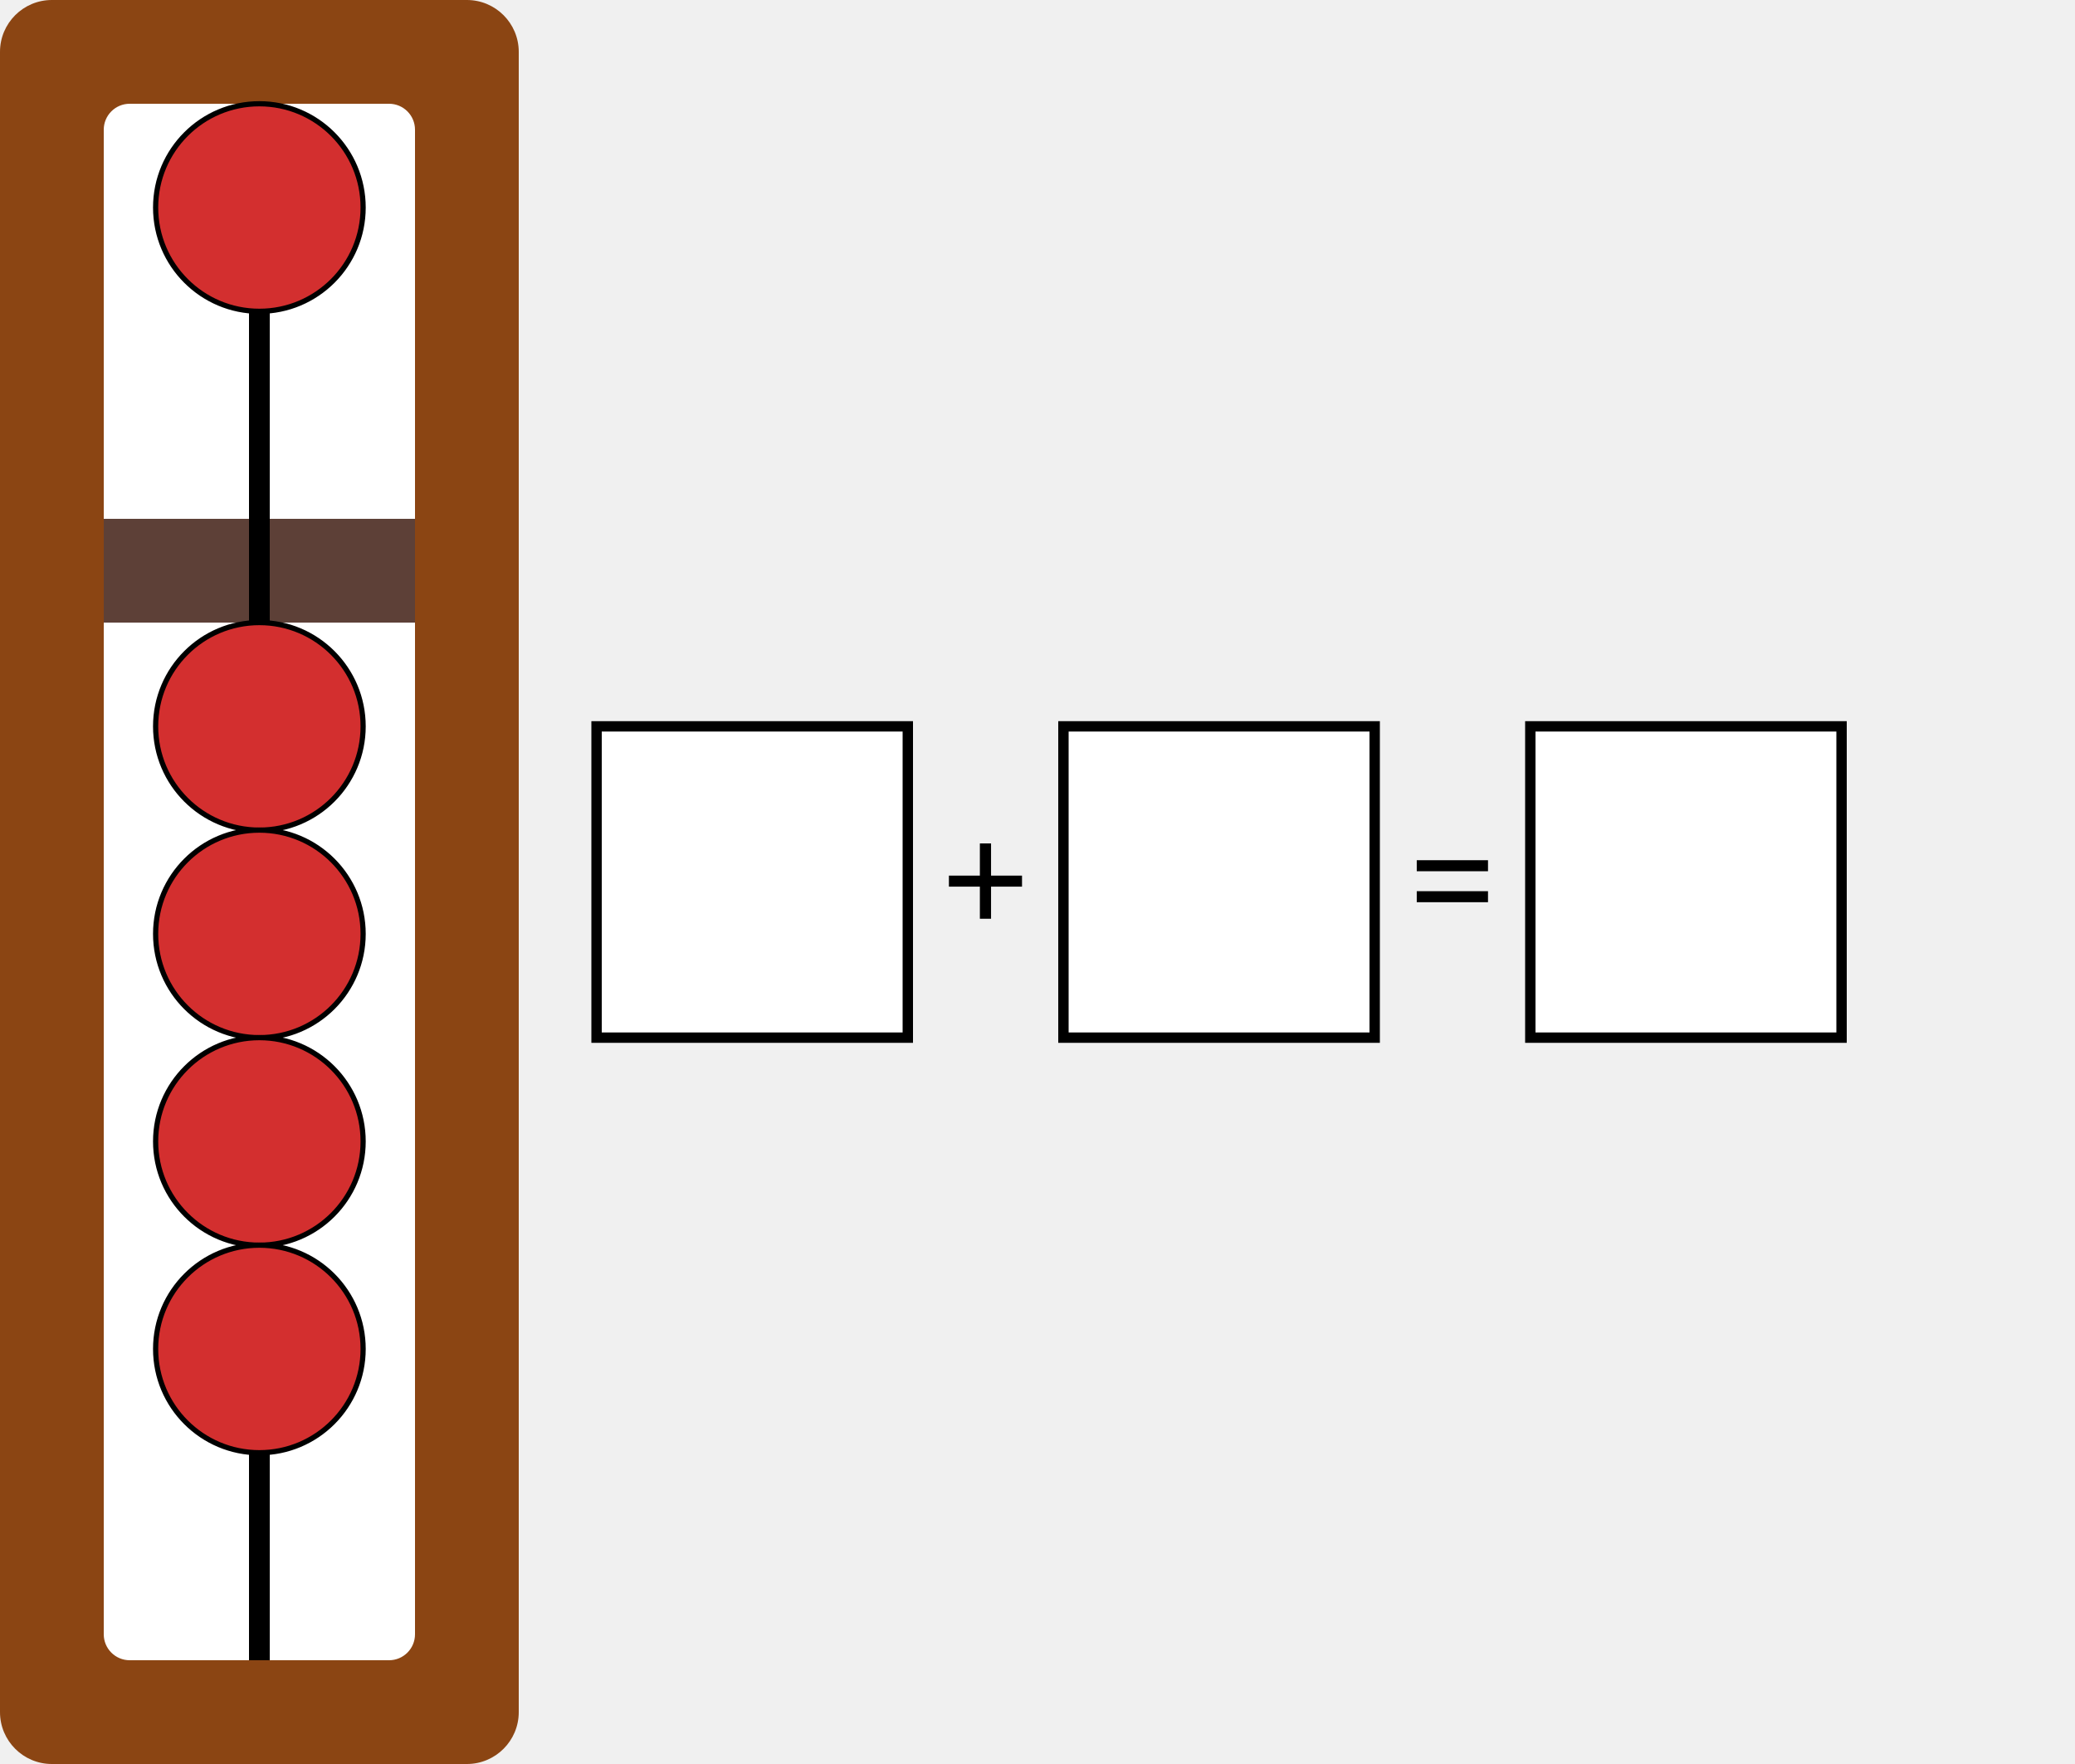
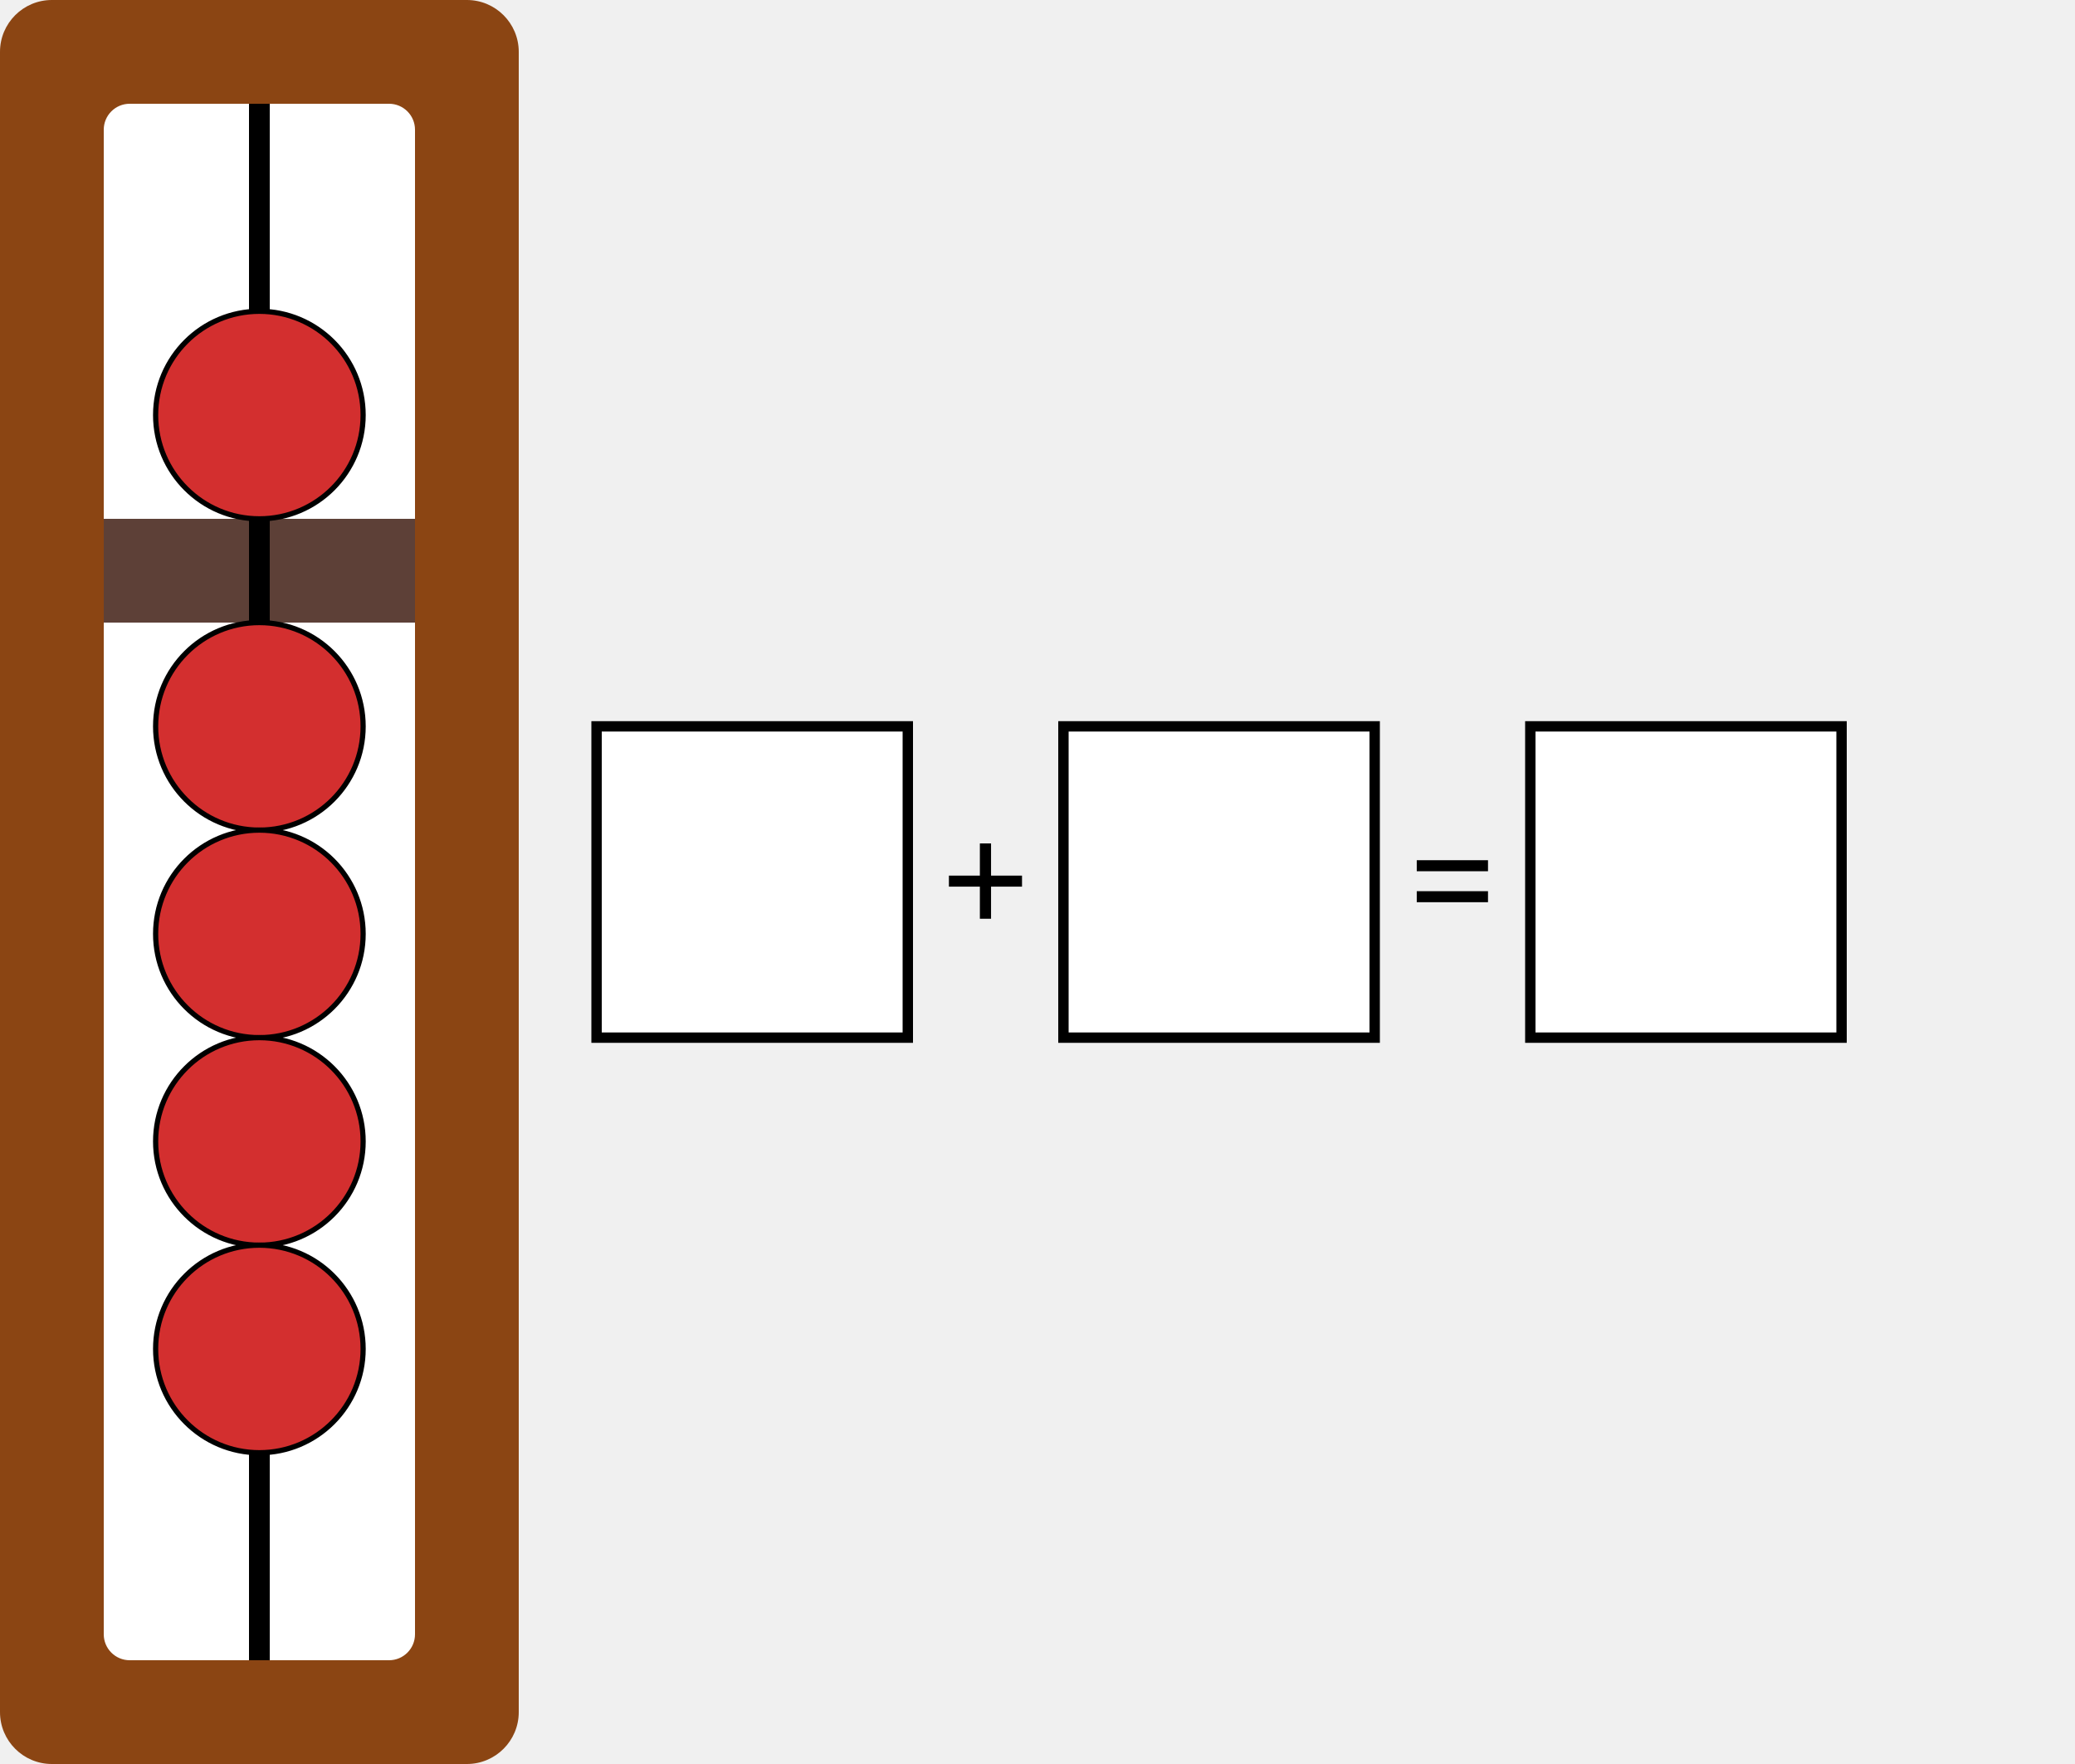
<svg xmlns="http://www.w3.org/2000/svg" width="400.0" height="340.0" viewBox="0 0 400.0 340.0">
  <defs>
</defs>
  <rect x="0" y="0" width="100" height="340" fill="#8B4513" rx="10" ry="10" />
  <rect x="20" y="20" width="60" height="300" fill="white" rx="5" ry="5" />
  <rect x="20" y="100" width="60" height="20" fill="#5D4037" />
  <path d="M50.0,20 L50.0,320" stroke="black" stroke-width="4" />
-   <circle cx="50.0" cy="40" r="20" fill="#d32f2f" stroke="black" />
+   <circle cx="50.0" cy="80" r="20" fill="#d32f2f" stroke="black" />
  <circle cx="50.0" cy="140" r="20" fill="#d32f2f" stroke="black" />
  <circle cx="50.0" cy="180" r="20" fill="#d32f2f" stroke="black" />
  <circle cx="50.0" cy="220" r="20" fill="#d32f2f" stroke="black" />
  <circle cx="50.0" cy="260" r="20" fill="#d32f2f" stroke="black" />
  <rect x="115.0" y="140.0" width="60" height="60" fill="white" stroke="black" stroke-width="2" />
  <text x="190.0" y="170.0" font-size="30" font-family="Chalkboard SE" fill="black" text-anchor="middle" dominant-baseline="middle">+</text>
  <rect x="205.0" y="140.0" width="60" height="60" fill="white" stroke="black" stroke-width="2" />
  <text x="280.0" y="170.0" font-size="30" font-family="Chalkboard SE" fill="black" text-anchor="middle" dominant-baseline="middle">=</text>
  <rect x="295.0" y="140.0" width="60" height="60" fill="white" stroke="black" stroke-width="2" />
</svg>
